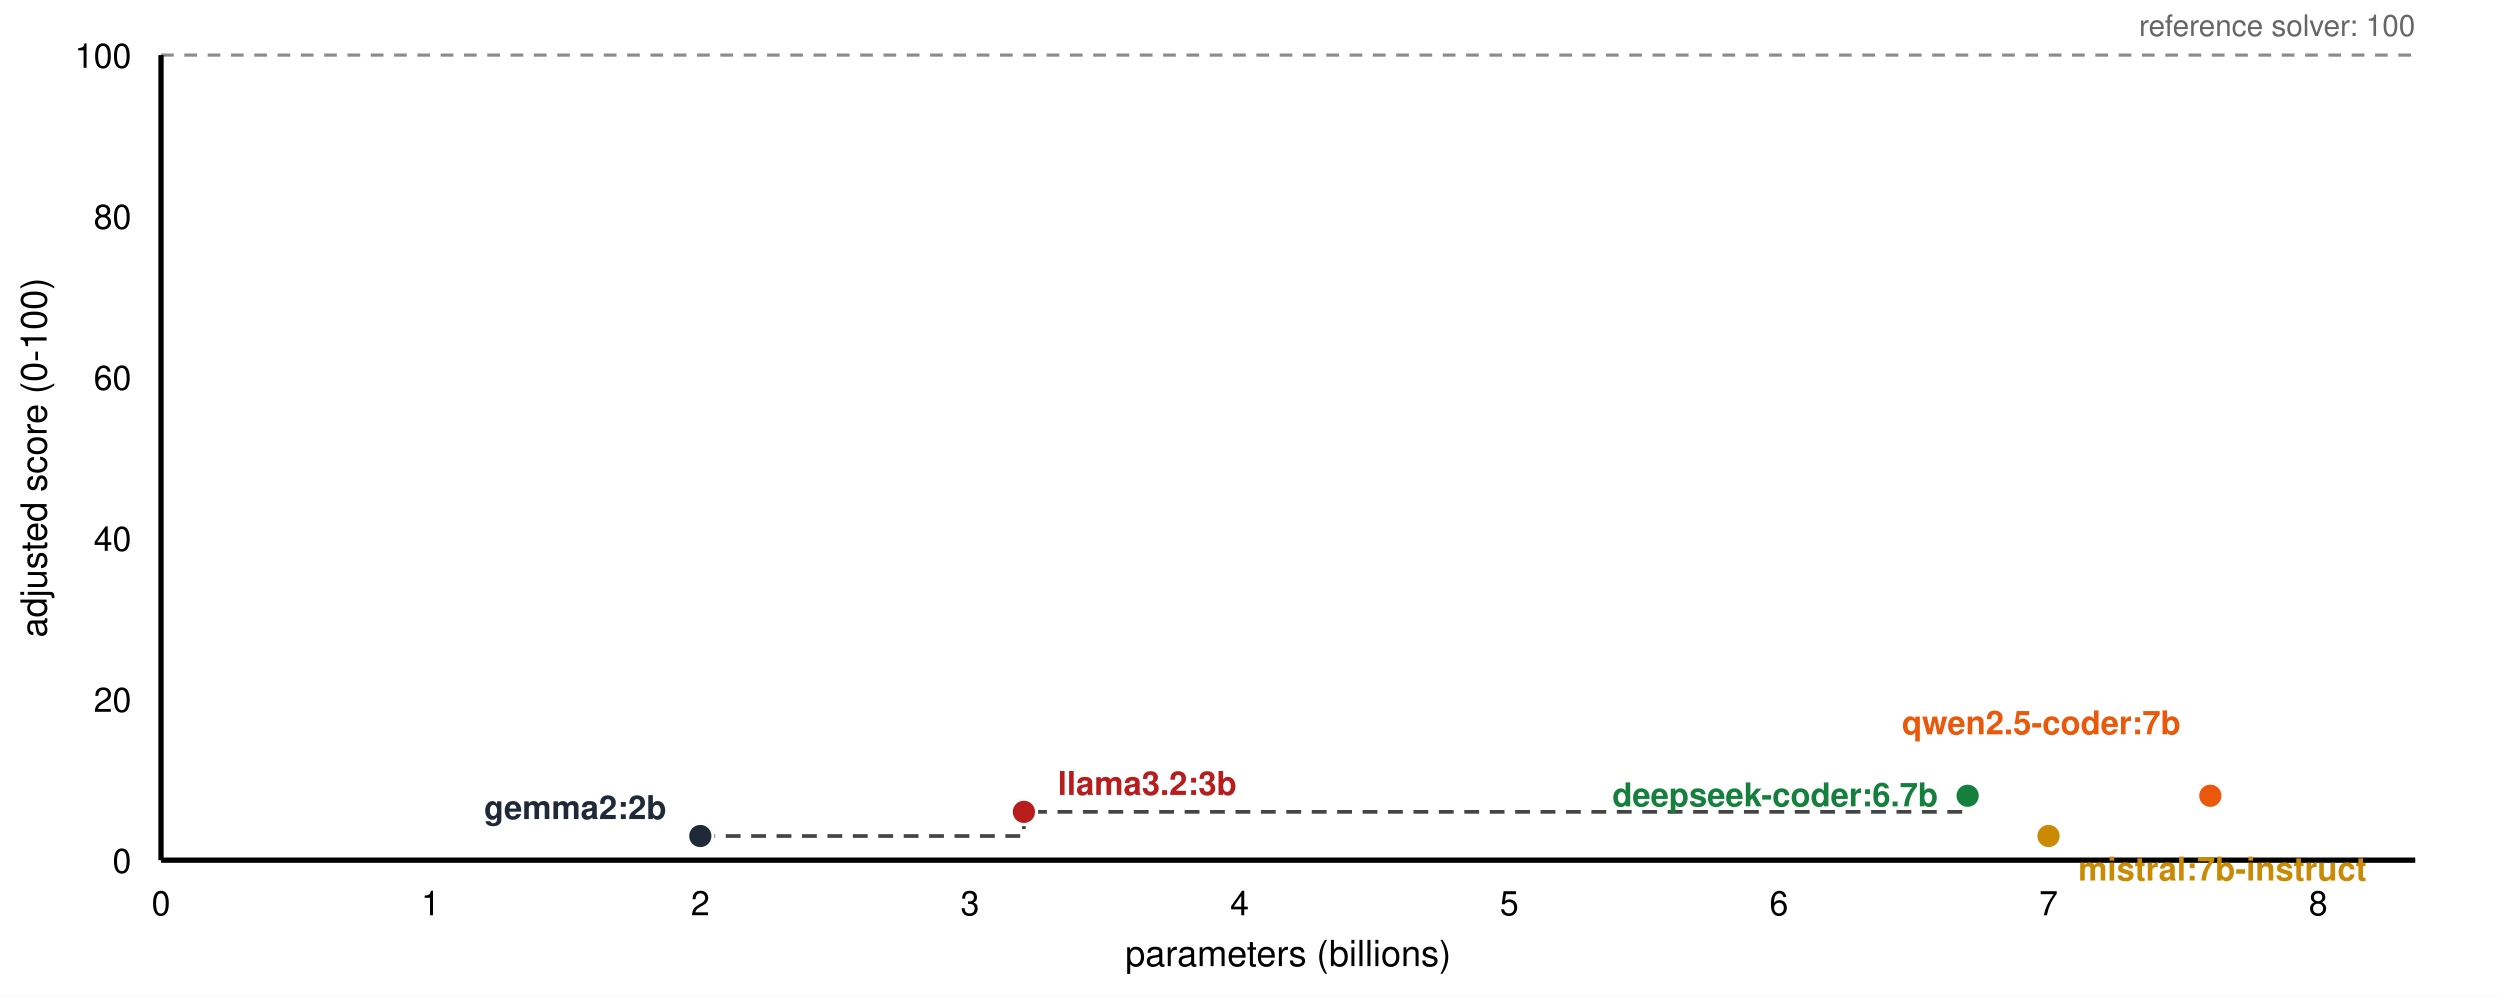
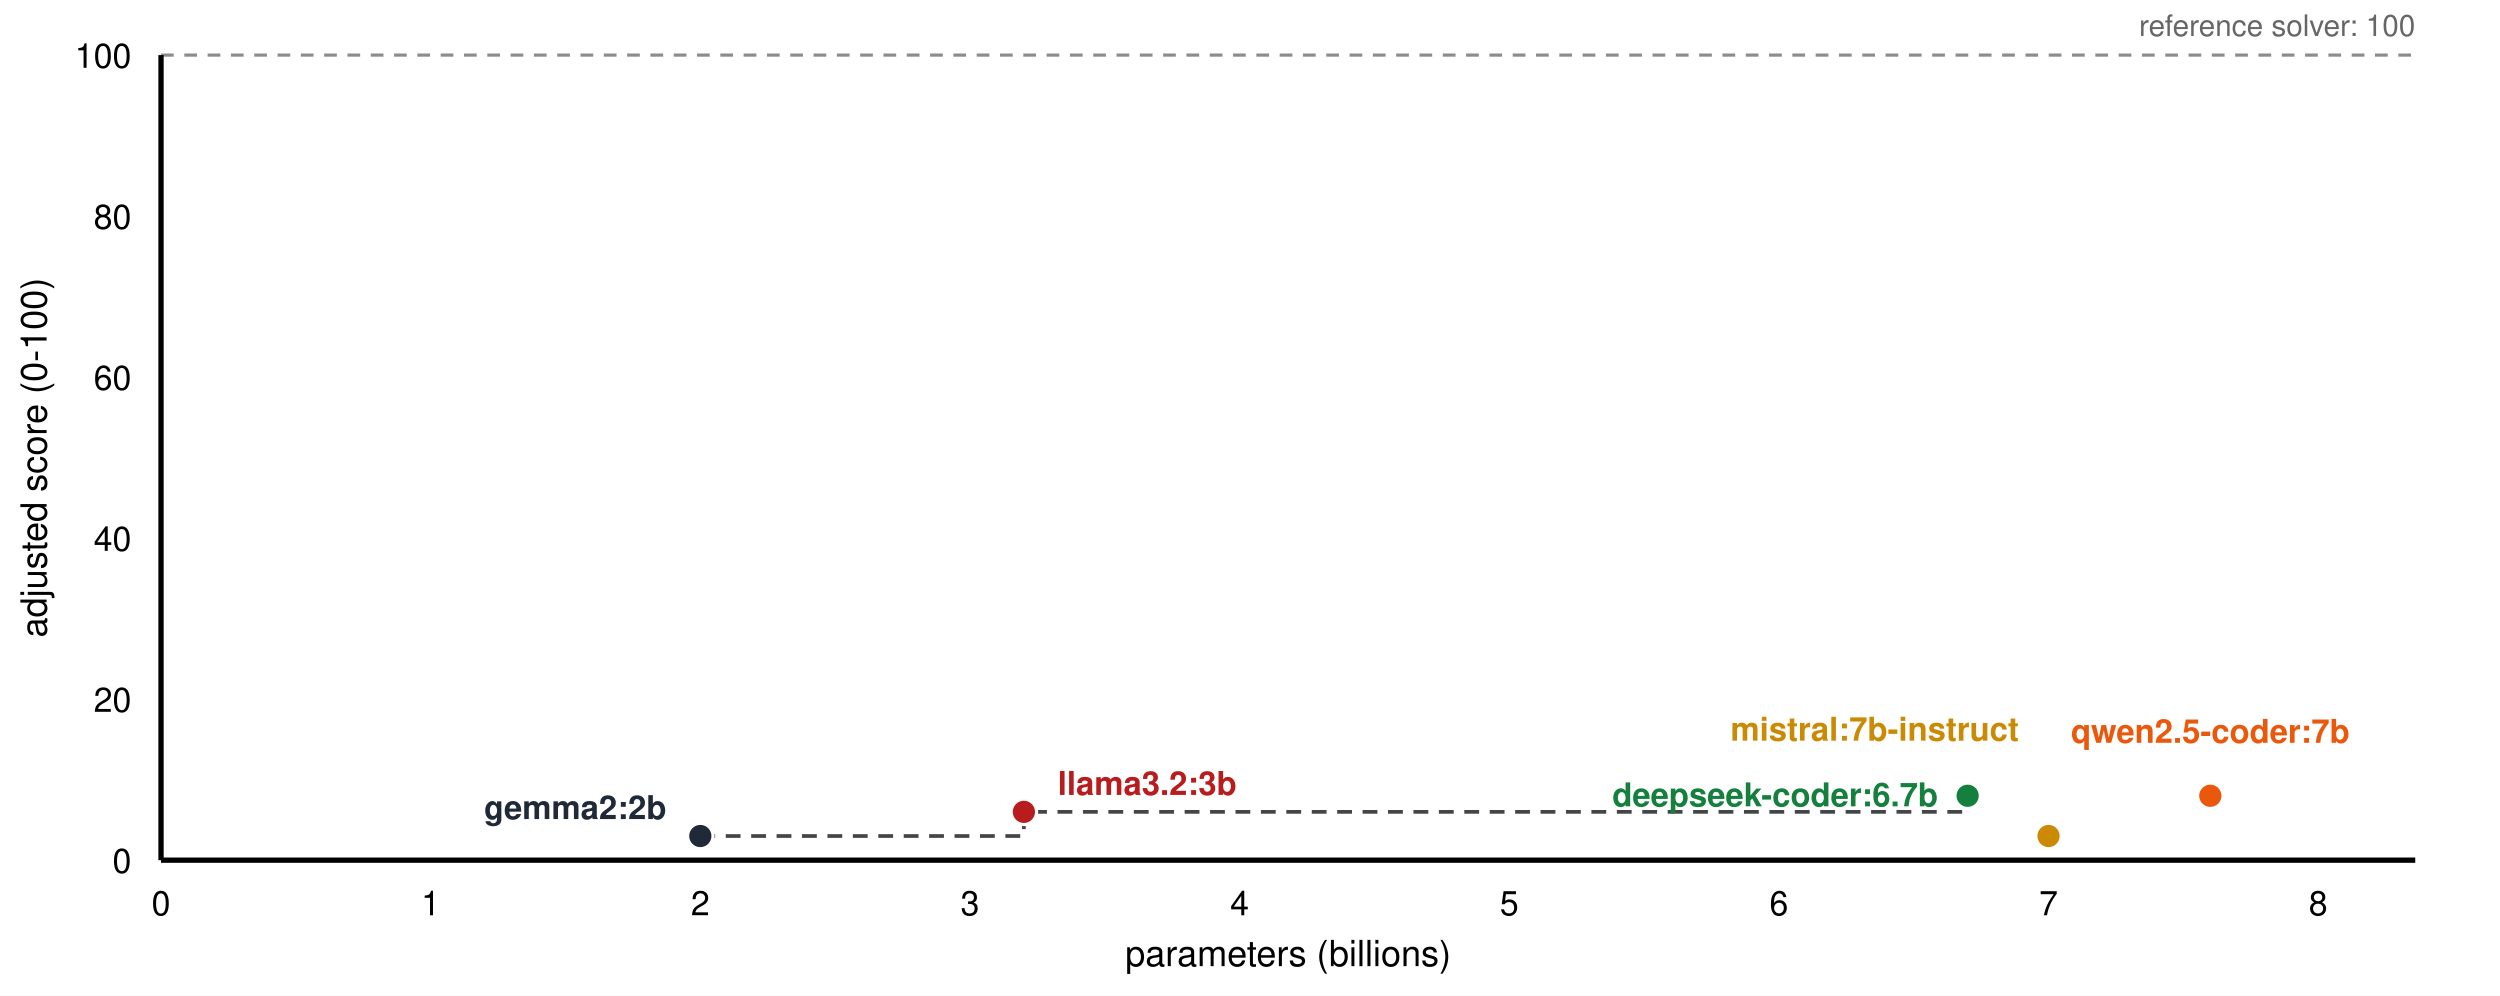
<svg xmlns="http://www.w3.org/2000/svg" viewBox="0 0 1180 470" width="1180" height="470" font-family="ui-sans-serif,-apple-system,Segoe UI,Helvetica,Arial,sans-serif">
  <rect width="1180" height="470" fill="#ffffff" />
  <line x1="76" y1="406" x2="1140" y2="406" stroke="#000000" stroke-width="2.5" />
  <line x1="76" y1="26" x2="76" y2="406" stroke="#000000" stroke-width="2.5" />
  <text x="62" y="412" text-anchor="end" font-size="16" fill="#000000">0</text>
  <text x="62" y="336" text-anchor="end" font-size="16" fill="#000000">20</text>
  <text x="62" y="260" text-anchor="end" font-size="16" fill="#000000">40</text>
  <text x="62" y="184" text-anchor="end" font-size="16" fill="#000000">60</text>
  <text x="62" y="108" text-anchor="end" font-size="16" fill="#000000">80</text>
  <text x="62" y="32" text-anchor="end" font-size="16" fill="#000000">100</text>
  <text x="76" y="432" text-anchor="middle" font-size="16" fill="#000000">0</text>
  <text x="203.273" y="432" text-anchor="middle" font-size="16" fill="#000000">1</text>
  <text x="330.545" y="432" text-anchor="middle" font-size="16" fill="#000000">2</text>
  <text x="457.818" y="432" text-anchor="middle" font-size="16" fill="#000000">3</text>
  <text x="585.091" y="432" text-anchor="middle" font-size="16" fill="#000000">4</text>
  <text x="712.364" y="432" text-anchor="middle" font-size="16" fill="#000000">5</text>
  <text x="839.636" y="432" text-anchor="middle" font-size="16" fill="#000000">6</text>
  <text x="966.909" y="432" text-anchor="middle" font-size="16" fill="#000000">7</text>
  <text x="1094.182" y="432" text-anchor="middle" font-size="16" fill="#000000">8</text>
  <line x1="76" y1="26" x2="1140" y2="26" stroke="#000000" stroke-opacity="0.45" stroke-width="1.5" stroke-dasharray="6 5" />
  <text x="1140" y="17" text-anchor="end" font-size="14" fill="#000000" fill-opacity="0.6">reference solver: 100</text>
  <path d="M 330.545 394.6 L 483.273 394.6 L 483.273 383.2 L 928.727 383.2 L 928.727 375.6" fill="none" stroke="#171717" stroke-width="1.75" stroke-dasharray="7 5" opacity="0.8" />
  <circle cx="330.545" cy="394.6" r="6" fill="#1f2937" stroke="#ffffff" stroke-width="1.5" />
  <text x="314.545" y="386.6" text-anchor="end" font-size="15.5" font-weight="600" fill="#1f2937">gemma2:2b</text>
  <circle cx="483.273" cy="383.2" r="6" fill="#b91c1c" stroke="#ffffff" stroke-width="1.5" />
  <text x="499.273" y="375.2" text-anchor="start" font-size="15.5" font-weight="600" fill="#b91c1c">llama3.2:3b</text>
  <circle cx="928.727" cy="375.6" r="6" fill="#15803d" stroke="#ffffff" stroke-width="1.5" />
  <text x="914.727" y="380.6" text-anchor="end" font-size="15.5" font-weight="600" fill="#15803d">deepseek-coder:6.7b</text>
  <circle cx="966.909" cy="394.6" r="6" fill="#ca8a04" stroke="#ffffff" stroke-width="1.5" />
-   <text x="980.909" y="415.6" text-anchor="start" font-size="15.5" font-weight="600" fill="#ca8a04">mistral:7b-instruct</text>
+   <text x="952.909" y="349.6" text-anchor="end" font-size="15.5" font-weight="600" fill="#ca8a04">mistral:7b-instruct</text>
  <circle cx="1043.273" cy="375.6" r="6" fill="#ea580c" stroke="#ffffff" stroke-width="1.5" />
-   <text x="1029.273" y="346.6" text-anchor="end" font-size="15.5" font-weight="600" fill="#ea580c">qwen2.5-coder:7b</text>
+   <text x="1043.273" y="350.6" text-anchor="middle" font-size="15.5" font-weight="600" fill="#ea580c">qwen2.5-coder:7b</text>
  <text x="608" y="456" text-anchor="middle" font-size="17" fill="#000000">parameters (billions)</text>
  <text x="22" y="216" text-anchor="middle" font-size="17" fill="#000000" transform="rotate(-90 22 216)">adjusted score (0-100)</text>
</svg>
